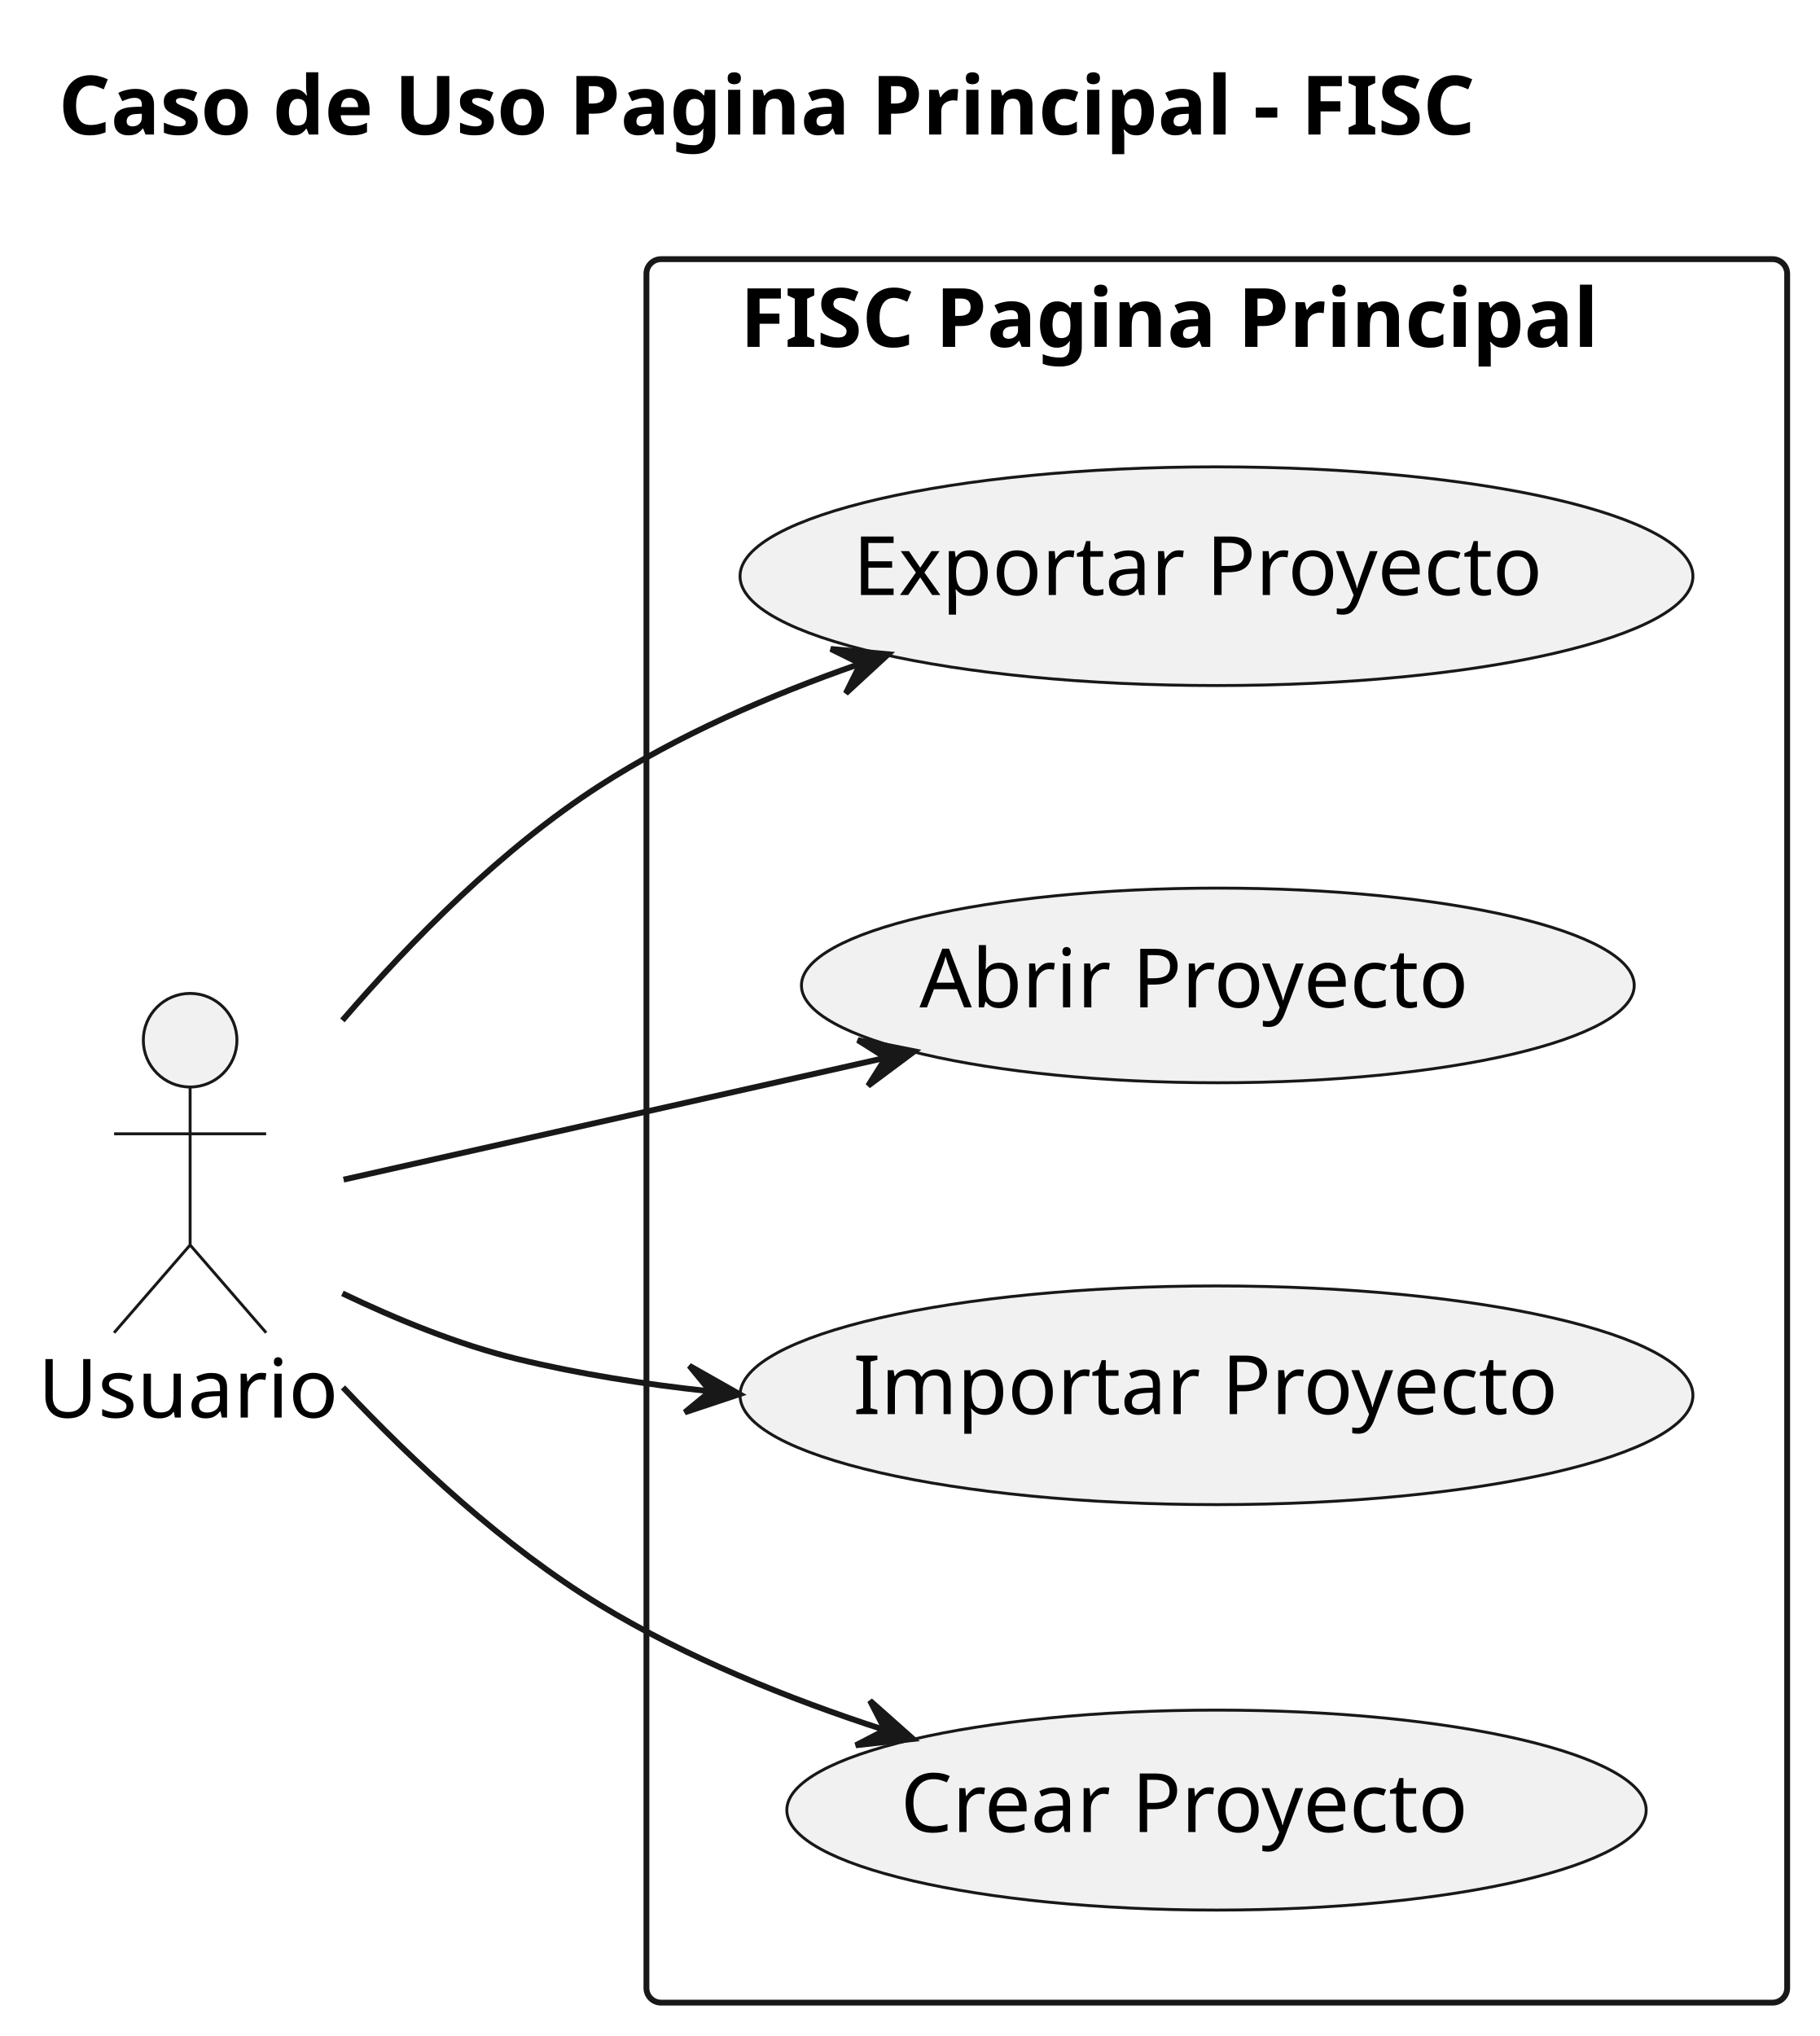
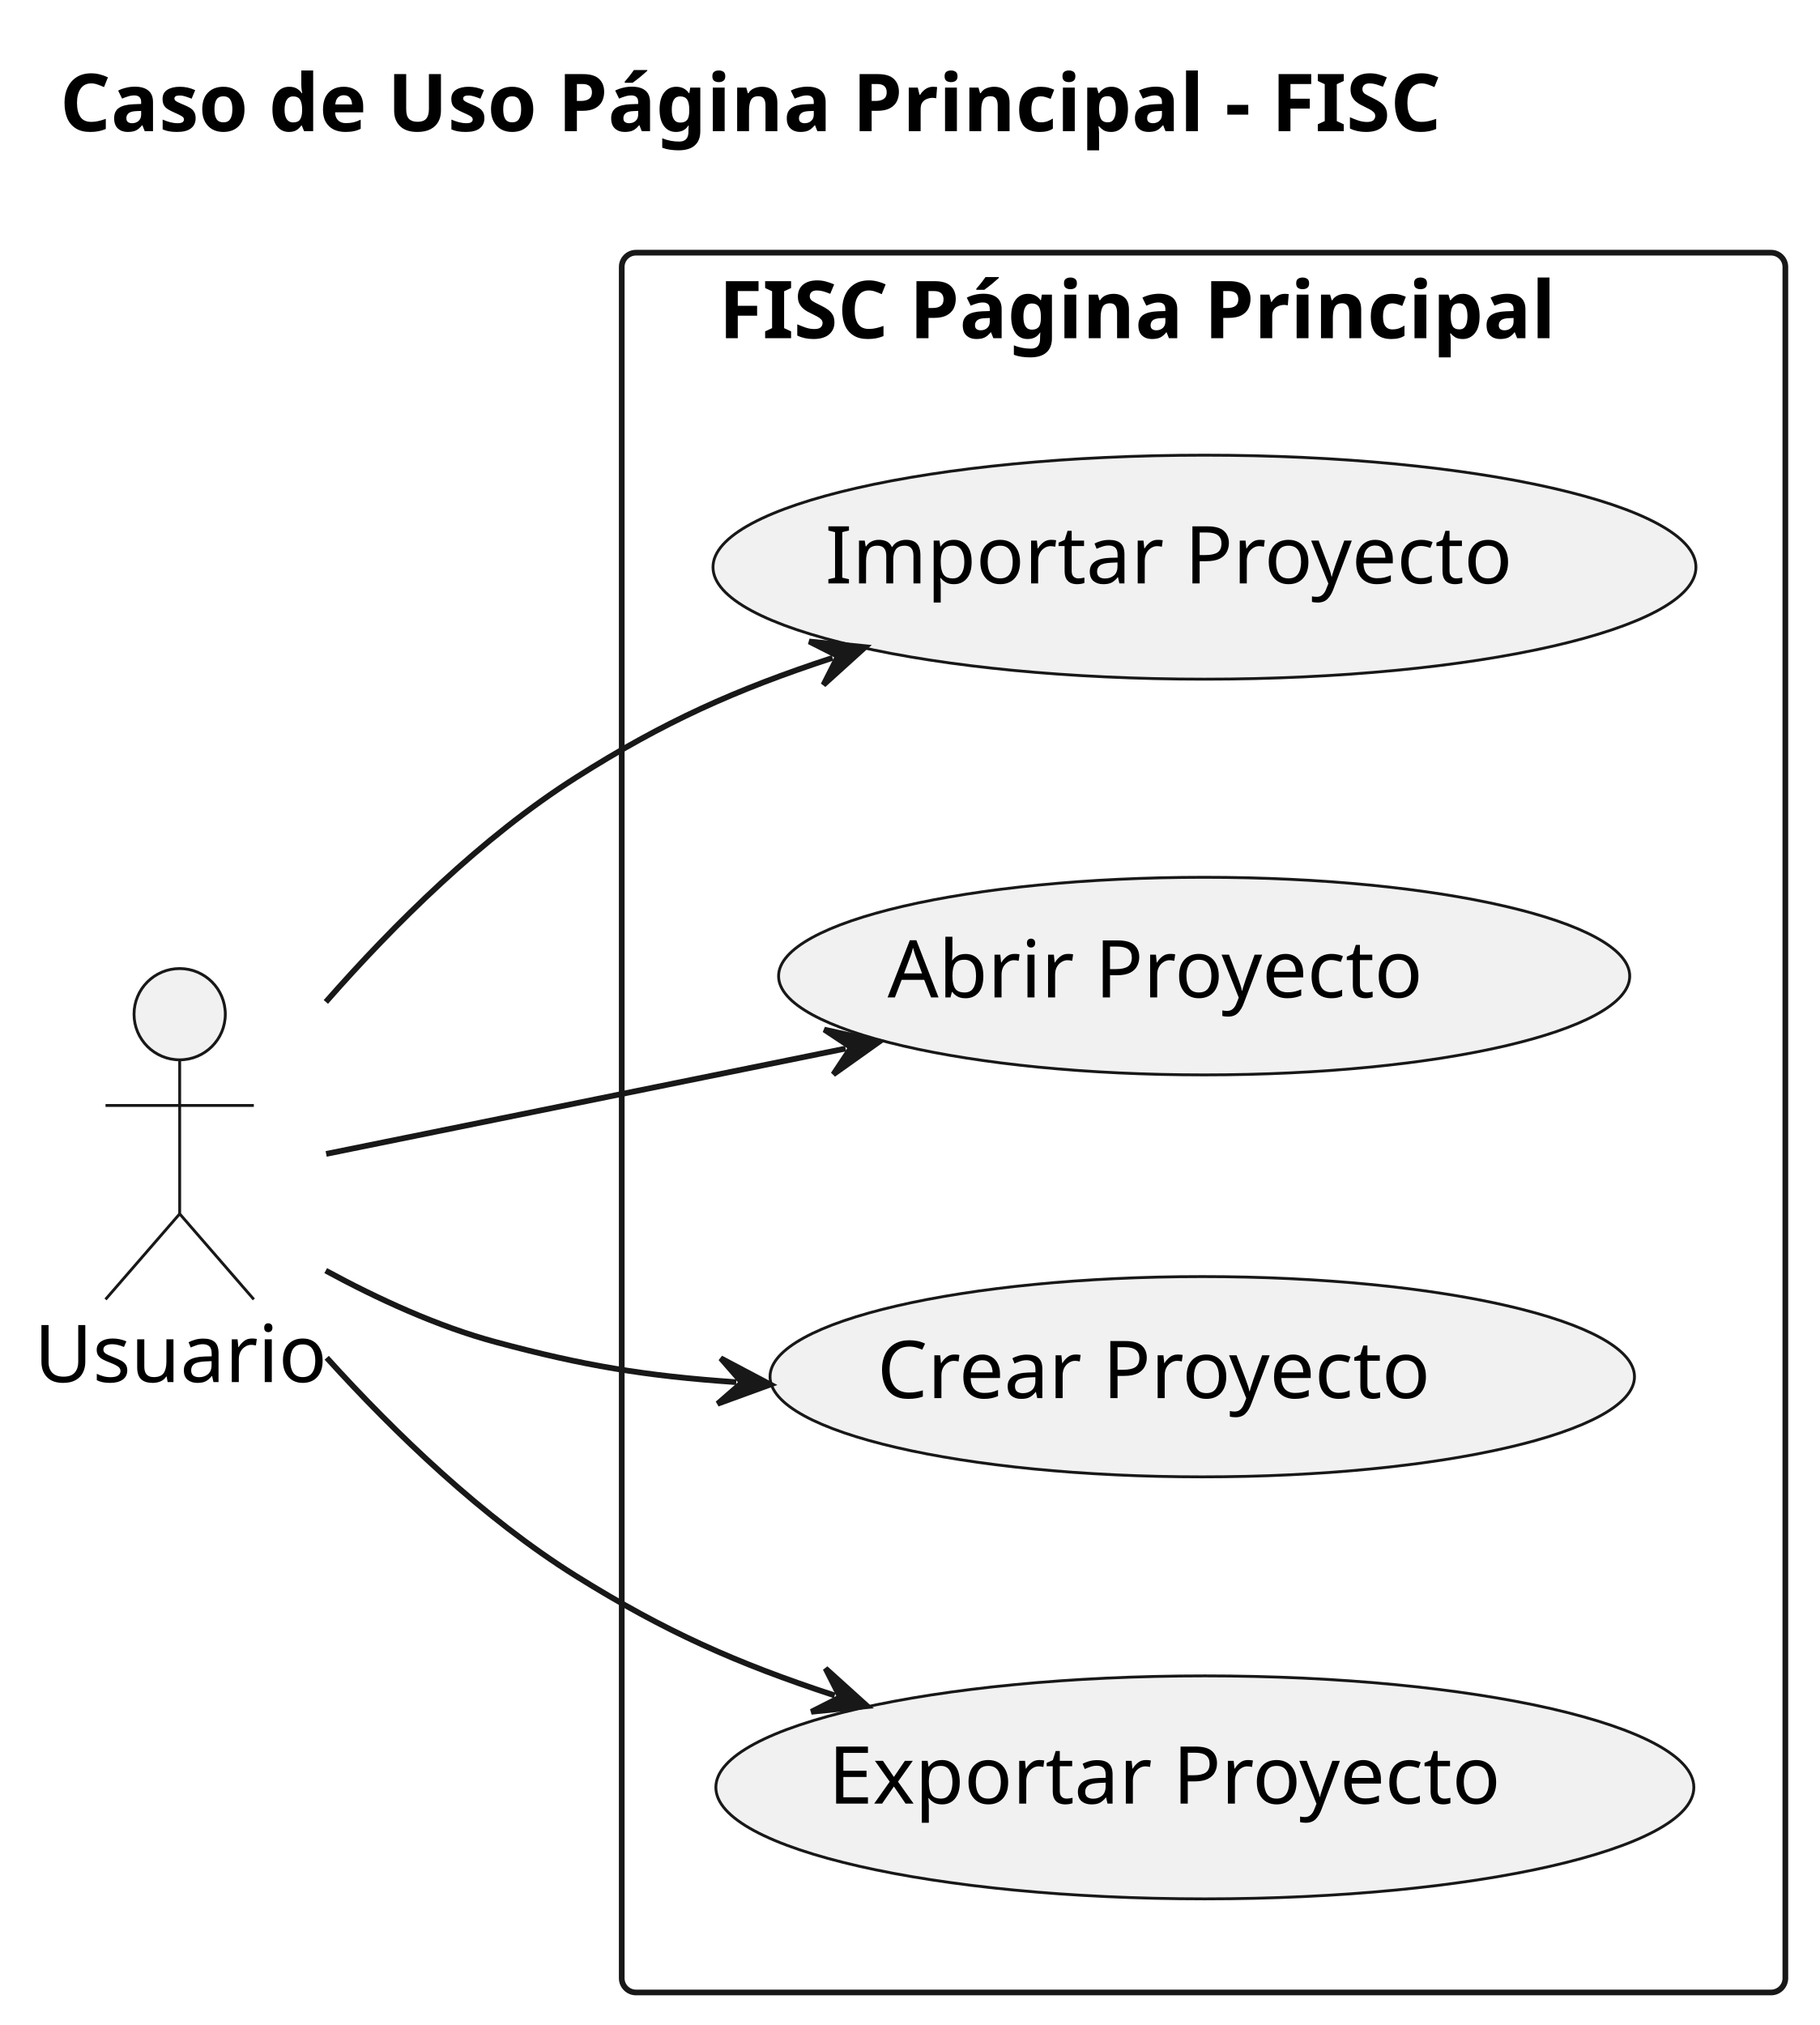
- <svg xmlns="http://www.w3.org/2000/svg" contentStyleType="text/css" height="348px" preserveAspectRatio="none" style="width:311px;height:348px;background:#FFFFFF;" version="1.1" viewBox="0 0 311 348" width="311px" zoomAndPan="magnify">
+ <svg xmlns="http://www.w3.org/2000/svg" contentStyleType="text/css" height="355px" preserveAspectRatio="none" style="width:319px;height:355px;background:#FFFFFF;" version="1.1" viewBox="0 0 319 355" width="319px" zoomAndPan="magnify">
  <defs />
  <g>
-     <rect fill="none" height="26.297" id="_title" style="stroke:none;stroke-width:1.0;" width="288" x="5" y="5" />
-     <text fill="#000000" font-family="sans-serif" font-size="14" font-weight="bold" lengthAdjust="spacing" textLength="278" x="10" y="22.995">Caso de Uso Pagina Principal - FISC</text>
-     <g id="cluster_FISC Pagina Principal">
-       <rect fill="none" height="298" rx="2.5" ry="2.5" style="stroke:#181818;stroke-width:1.0;" width="195" x="110.5" y="44.297" />
-       <text fill="#000000" font-family="sans-serif" font-size="14" font-weight="bold" lengthAdjust="spacing" textLength="163" x="126.5" y="59.292">FISC Pagina Principal</text>
+     <text fill="#000000" font-family="sans-serif" font-size="14" font-weight="bold" lengthAdjust="spacing" textLength="284" x="10.5" y="22.995">Caso de Uso Página Principal - FISC</text>
+     <g id="cluster_FISC Página Principal">
+       <rect fill="none" height="305" rx="2.5" ry="2.5" style="stroke:#181818;stroke-width:1.0;" width="204" x="109" y="44.297" />
+       <text fill="#000000" font-family="sans-serif" font-size="14" font-weight="bold" lengthAdjust="spacing" textLength="170" x="126" y="59.292">FISC Página Principal</text>
+     </g>
+     <g id="elem_importar">
+       <ellipse cx="211.163" cy="99.43" fill="#F1F1F1" rx="86.163" ry="19.633" style="stroke:#181818;stroke-width:0.5;" />
+       <text fill="#000000" font-family="sans-serif" font-size="14" lengthAdjust="spacing" textLength="133" x="144.663" y="102.276">Importar Proyecto</text>
+     </g>
+     <g id="elem_abrir">
+       <ellipse cx="211.107" cy="171.118" fill="#F1F1F1" rx="74.607" ry="17.321" style="stroke:#181818;stroke-width:0.5;" />
+       <text fill="#000000" font-family="sans-serif" font-size="14" lengthAdjust="spacing" textLength="105" x="155.607" y="174.866">Abrir Proyecto</text>
+     </g>
+     <g id="elem_nuevo">
+       <ellipse cx="210.775" cy="241.352" fill="#F1F1F1" rx="75.775" ry="17.555" style="stroke:#181818;stroke-width:0.5;" />
+       <text fill="#000000" font-family="sans-serif" font-size="14" lengthAdjust="spacing" textLength="108" x="153.775" y="245.1">Crear Proyecto</text>
    </g>
    <g id="elem_exportar">
-       <ellipse cx="207.946" cy="98.486" fill="#F1F1F1" rx="81.445" ry="18.689" style="stroke:#181818;stroke-width:0.5;" />
-       <text fill="#000000" font-family="sans-serif" font-size="14" lengthAdjust="spacing" textLength="122" x="145.811" y="101.706">Exportar Proyecto</text>
-     </g>
-     <g id="elem_abrir">
-       <ellipse cx="208.178" cy="168.433" fill="#F1F1F1" rx="71.178" ry="16.636" style="stroke:#181818;stroke-width:0.5;" />
-       <text fill="#000000" font-family="sans-serif" font-size="14" lengthAdjust="spacing" textLength="96" x="157.178" y="172.18">Abrir Proyecto</text>
-     </g>
-     <g id="elem_importar">
-       <ellipse cx="207.946" cy="238.486" fill="#F1F1F1" rx="81.445" ry="18.689" style="stroke:#181818;stroke-width:0.5;" />
-       <text fill="#000000" font-family="sans-serif" font-size="14" lengthAdjust="spacing" textLength="122" x="145.811" y="241.706">Importar Proyecto</text>
-     </g>
-     <g id="elem_nuevo">
-       <ellipse cx="207.95" cy="309.387" fill="#F1F1F1" rx="73.45" ry="17.09" style="stroke:#181818;stroke-width:0.5;" />
-       <text fill="#000000" font-family="sans-serif" font-size="14" lengthAdjust="spacing" textLength="102" x="153.95" y="313.135">Crear Proyecto</text>
+       <ellipse cx="211.228" cy="313.342" fill="#F1F1F1" rx="85.728" ry="19.546" style="stroke:#181818;stroke-width:0.5;" />
+       <text fill="#000000" font-family="sans-serif" font-size="14" lengthAdjust="spacing" textLength="132" x="145.228" y="316.189">Exportar Proyecto</text>
    </g>
    <g id="elem_user">
-       <ellipse cx="32.5" cy="177.797" fill="#F1F1F1" rx="8" ry="8" style="stroke:#181818;stroke-width:0.5;" />
-       <path d="M32.5,185.797 L32.5,212.797 M19.5,193.797 L45.5,193.797 M32.5,212.797 L19.5,227.797 M32.5,212.797 L45.5,227.797 " fill="none" style="stroke:#181818;stroke-width:0.5;" />
-       <text fill="#000000" font-family="sans-serif" font-size="14" lengthAdjust="spacing" textLength="52" x="6.5" y="242.292">Usuario</text>
+       <ellipse cx="31.5" cy="177.797" fill="#F1F1F1" rx="8" ry="8" style="stroke:#181818;stroke-width:0.5;" />
+       <path d="M31.5,185.797 L31.5,212.797 M18.5,193.797 L44.5,193.797 M31.5,212.797 L18.5,227.797 M31.5,212.797 L44.5,227.797 " fill="none" style="stroke:#181818;stroke-width:0.5;" />
+       <text fill="#000000" font-family="sans-serif" font-size="14" lengthAdjust="spacing" textLength="51" x="6" y="242.292">Usuario</text>
+     </g>
+     <g id="link_user_importar">
+       <path d="M57.127,175.65 C69.124,161.98 84.512,146.756 101,136.297 C116.357,126.556 128.868,120.936 145.965,115.326 " fill="none" id="user-to-importar" style="stroke:#181818;stroke-width:1.0;" />
+       <polygon fill="#181818" points="151.666,113.455,141.868,112.46,146.915,115.014,144.362,120.061,151.666,113.455" style="stroke:#181818;stroke-width:1.0;" />
+       <text fill="#000000" font-family="sans-serif" font-size="13" lengthAdjust="spacing" textLength="4" x="88" y="139.364"> </text>
+     </g>
+     <g id="link_user_abrir">
+       <path d="M57.181,202.291 C82.138,197.23 115.69,190.424 148.247,183.821 " fill="none" id="user-to-abrir" style="stroke:#181818;stroke-width:1.0;" />
+       <polygon fill="#181818" points="154.127,182.629,144.512,180.498,149.227,183.623,146.102,188.338,154.127,182.629" style="stroke:#181818;stroke-width:1.0;" />
+       <text fill="#000000" font-family="sans-serif" font-size="13" lengthAdjust="spacing" textLength="4" x="88" y="191.364"> </text>
+     </g>
+     <g id="link_user_nuevo">
+       <path d="M57.102,222.752 C66.161,227.671 76.725,232.545 87,235.297 C102.282,239.39 113.021,241.208 129.077,242.307 " fill="none" id="user-to-nuevo" style="stroke:#181818;stroke-width:1.0;" />
+       <polygon fill="#181818" points="135.063,242.717,126.357,238.112,130.075,242.375,125.811,246.093,135.063,242.717" style="stroke:#181818;stroke-width:1.0;" />
+       <text fill="#000000" font-family="sans-serif" font-size="13" lengthAdjust="spacing" textLength="4" x="88" y="231.364"> </text>
    </g>
    <g id="link_user_exportar">
-       <path d="M58.53,174.407 C70.55,160.447 85.94,144.977 102.5,134.297 C115.9,125.657 131.62,118.827 146.73,113.557 " fill="none" id="user-to-exportar" style="stroke:#181818;stroke-width:1.0;" />
-       <polygon fill="#181818" points="151.83,111.827,142.023,110.923,147.094,113.43,144.587,118.501,151.83,111.827" style="stroke:#181818;stroke-width:1.0;" />
-       <text fill="#000000" font-family="sans-serif" font-size="13" lengthAdjust="spacing" textLength="4" x="89.5" y="137.364"> </text>
-     </g>
-     <g id="link_user_abrir">
-       <path d="M58.73,201.627 C82.9,196.187 120.22,187.807 151.36,180.807 " fill="none" id="user-to-abrir" style="stroke:#181818;stroke-width:1.0;" />
-       <polygon fill="#181818" points="156.3,179.697,146.64,177.778,151.423,180.798,148.402,185.581,156.3,179.697" style="stroke:#181818;stroke-width:1.0;" />
-       <text fill="#000000" font-family="sans-serif" font-size="13" lengthAdjust="spacing" textLength="4" x="89.5" y="191.364"> </text>
-     </g>
-     <g id="link_user_importar">
-       <path d="M58.53,221.067 C67.69,225.457 78.31,229.817 88.5,232.297 C99,234.847 110.18,236.607 121.31,237.797 " fill="none" id="user-to-importar" style="stroke:#181818;stroke-width:1.0;" />
-       <polygon fill="#181818" points="126.41,238.297,117.842,233.441,121.434,237.811,117.064,241.403,126.41,238.297" style="stroke:#181818;stroke-width:1.0;" />
-       <text fill="#000000" font-family="sans-serif" font-size="13" lengthAdjust="spacing" textLength="4" x="89.5" y="228.364"> </text>
-     </g>
-     <g id="link_user_nuevo">
-       <path d="M58.63,237.137 C70.78,250.027 86.24,264.397 102.5,274.297 C117.31,283.317 134.73,290.337 151.06,295.637 " fill="none" id="user-to-nuevo" style="stroke:#181818;stroke-width:1.0;" />
-       <polygon fill="#181818" points="156.08,297.227,148.717,290.685,151.316,295.71,146.291,298.308,156.08,297.227" style="stroke:#181818;stroke-width:1.0;" />
-       <text fill="#000000" font-family="sans-serif" font-size="13" lengthAdjust="spacing" textLength="4" x="89.5" y="262.364"> </text>
+       <path d="M57.28,238.028 C69.308,251.308 84.677,266.106 101,276.297 C116.511,285.981 129.156,291.602 146.332,297.227 " fill="none" id="user-to-exportar" style="stroke:#181818;stroke-width:1.0;" />
+       <polygon fill="#181818" points="152.034,299.094,144.726,292.492,147.282,297.538,142.236,300.095,152.034,299.094" style="stroke:#181818;stroke-width:1.0;" />
+       <text fill="#000000" font-family="sans-serif" font-size="13" lengthAdjust="spacing" textLength="4" x="88" y="262.364"> </text>
    </g>
  </g>
</svg>
